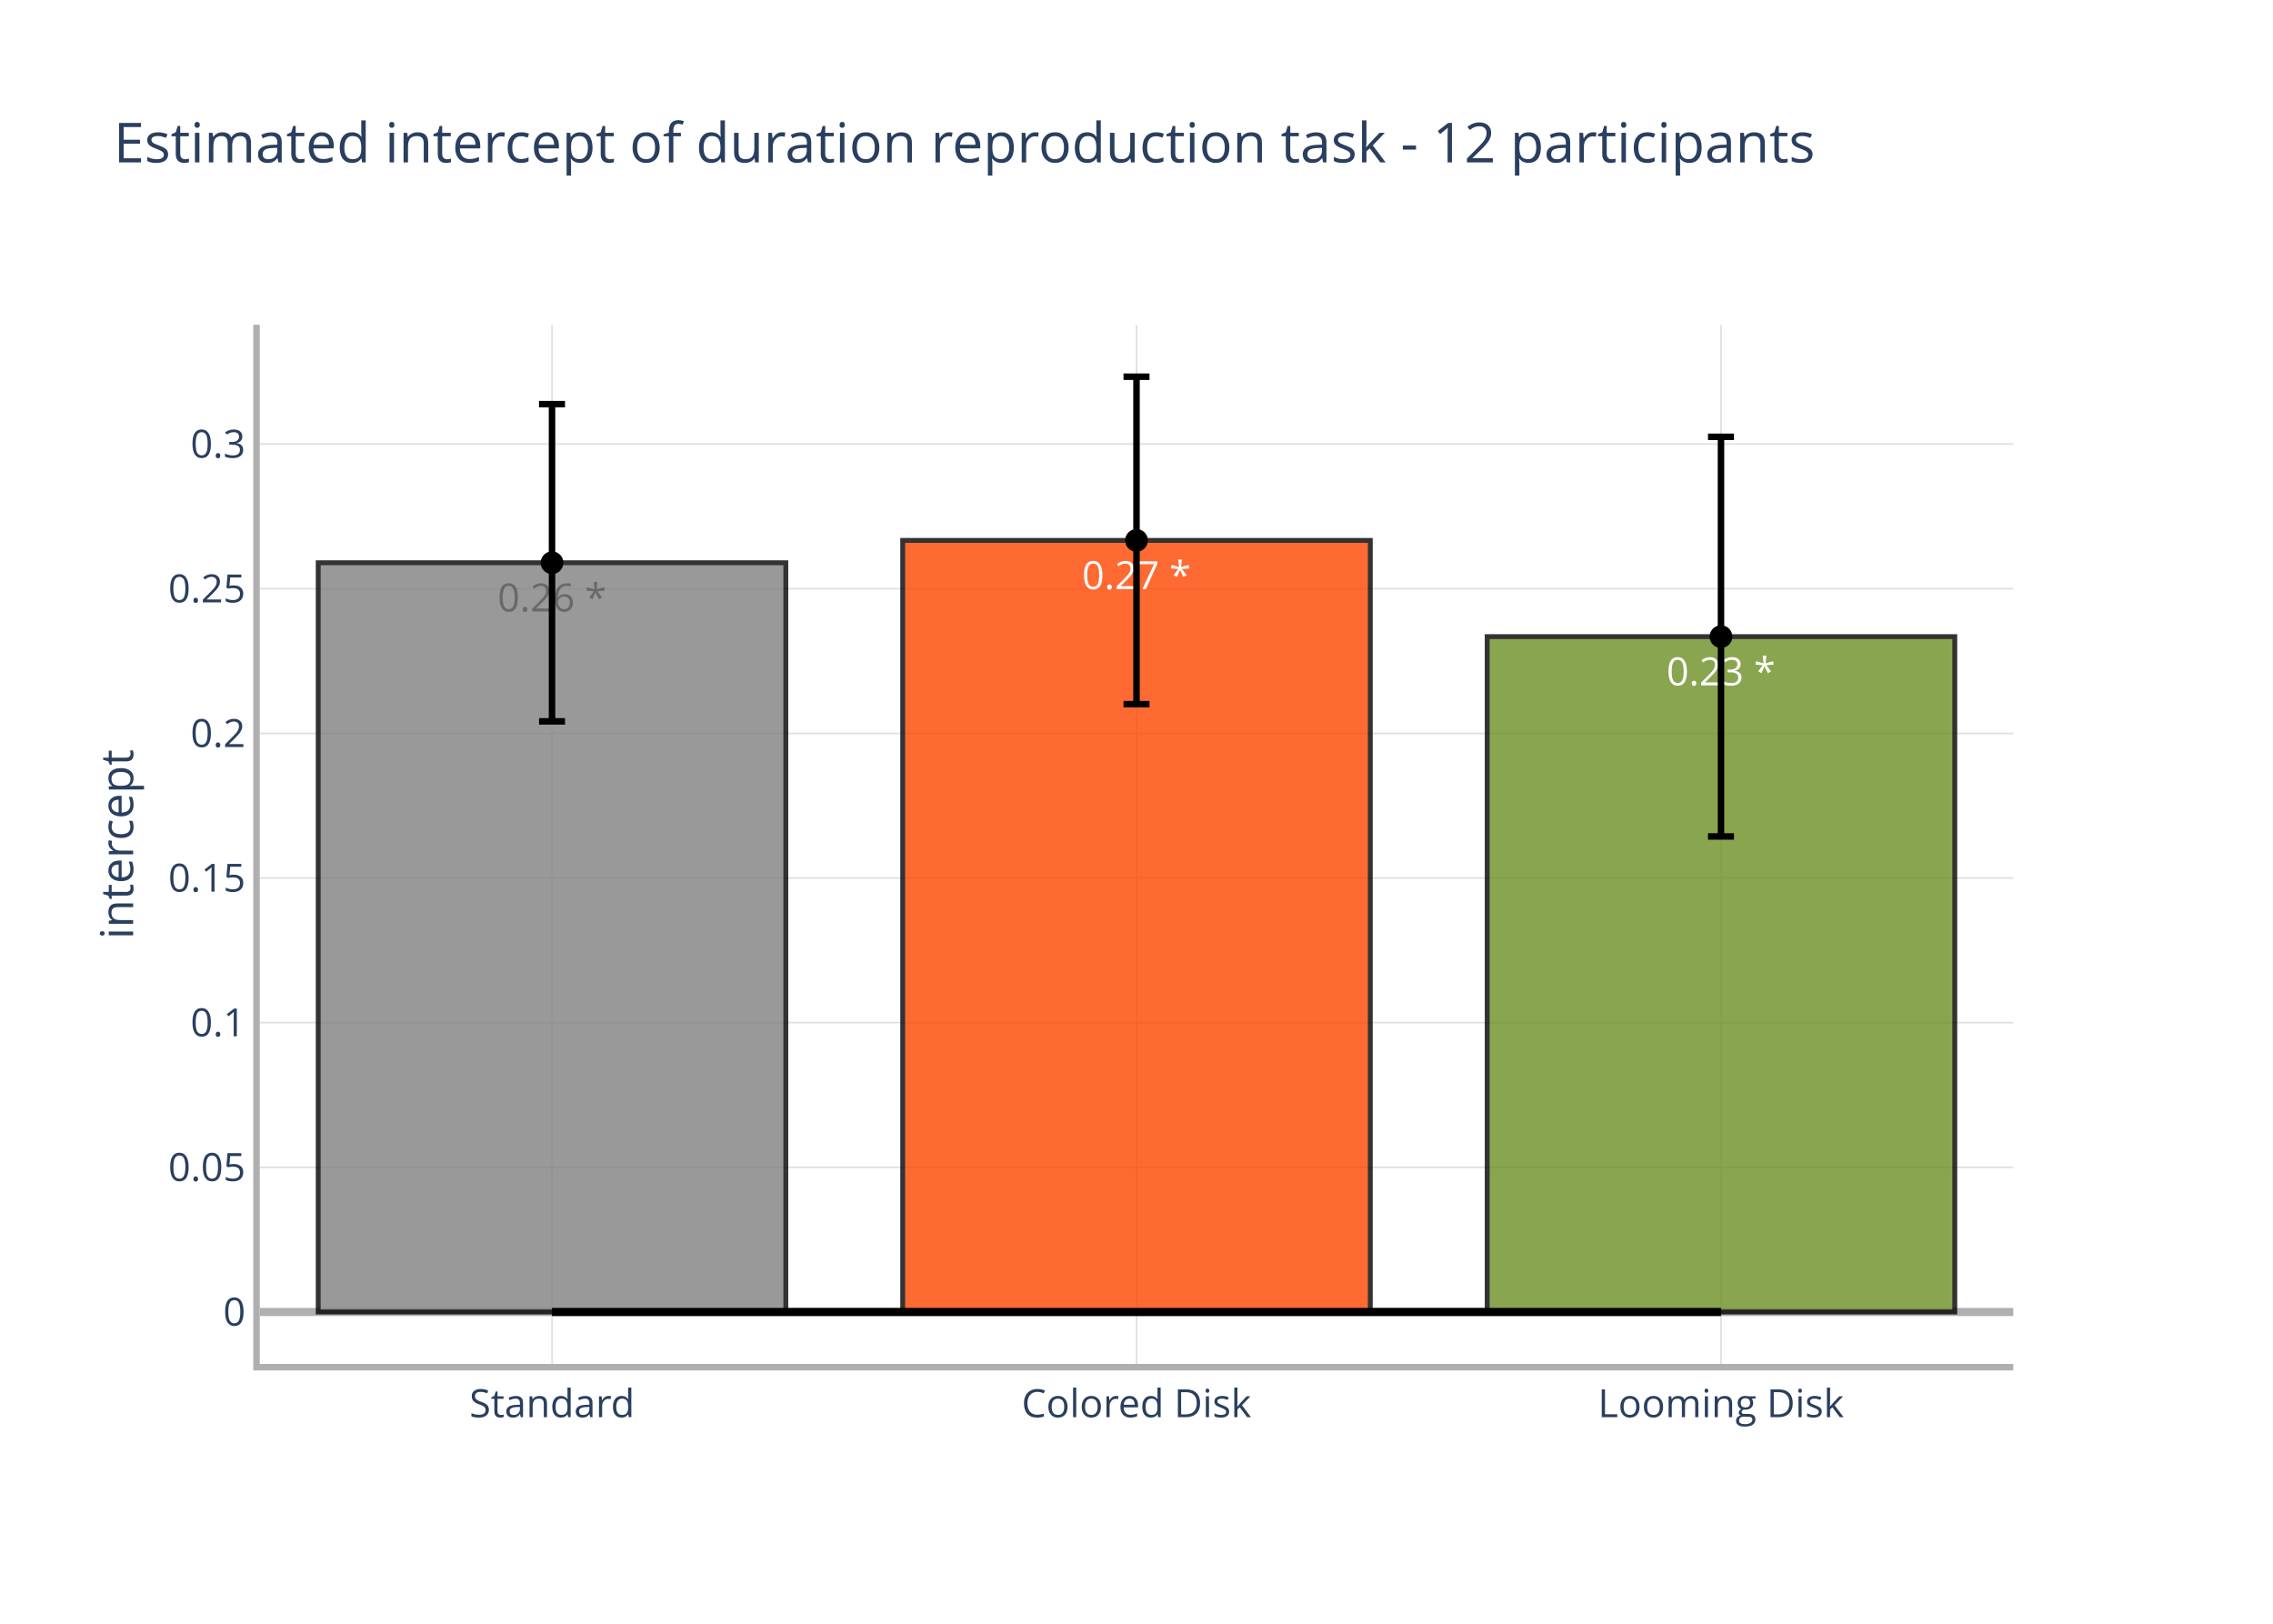
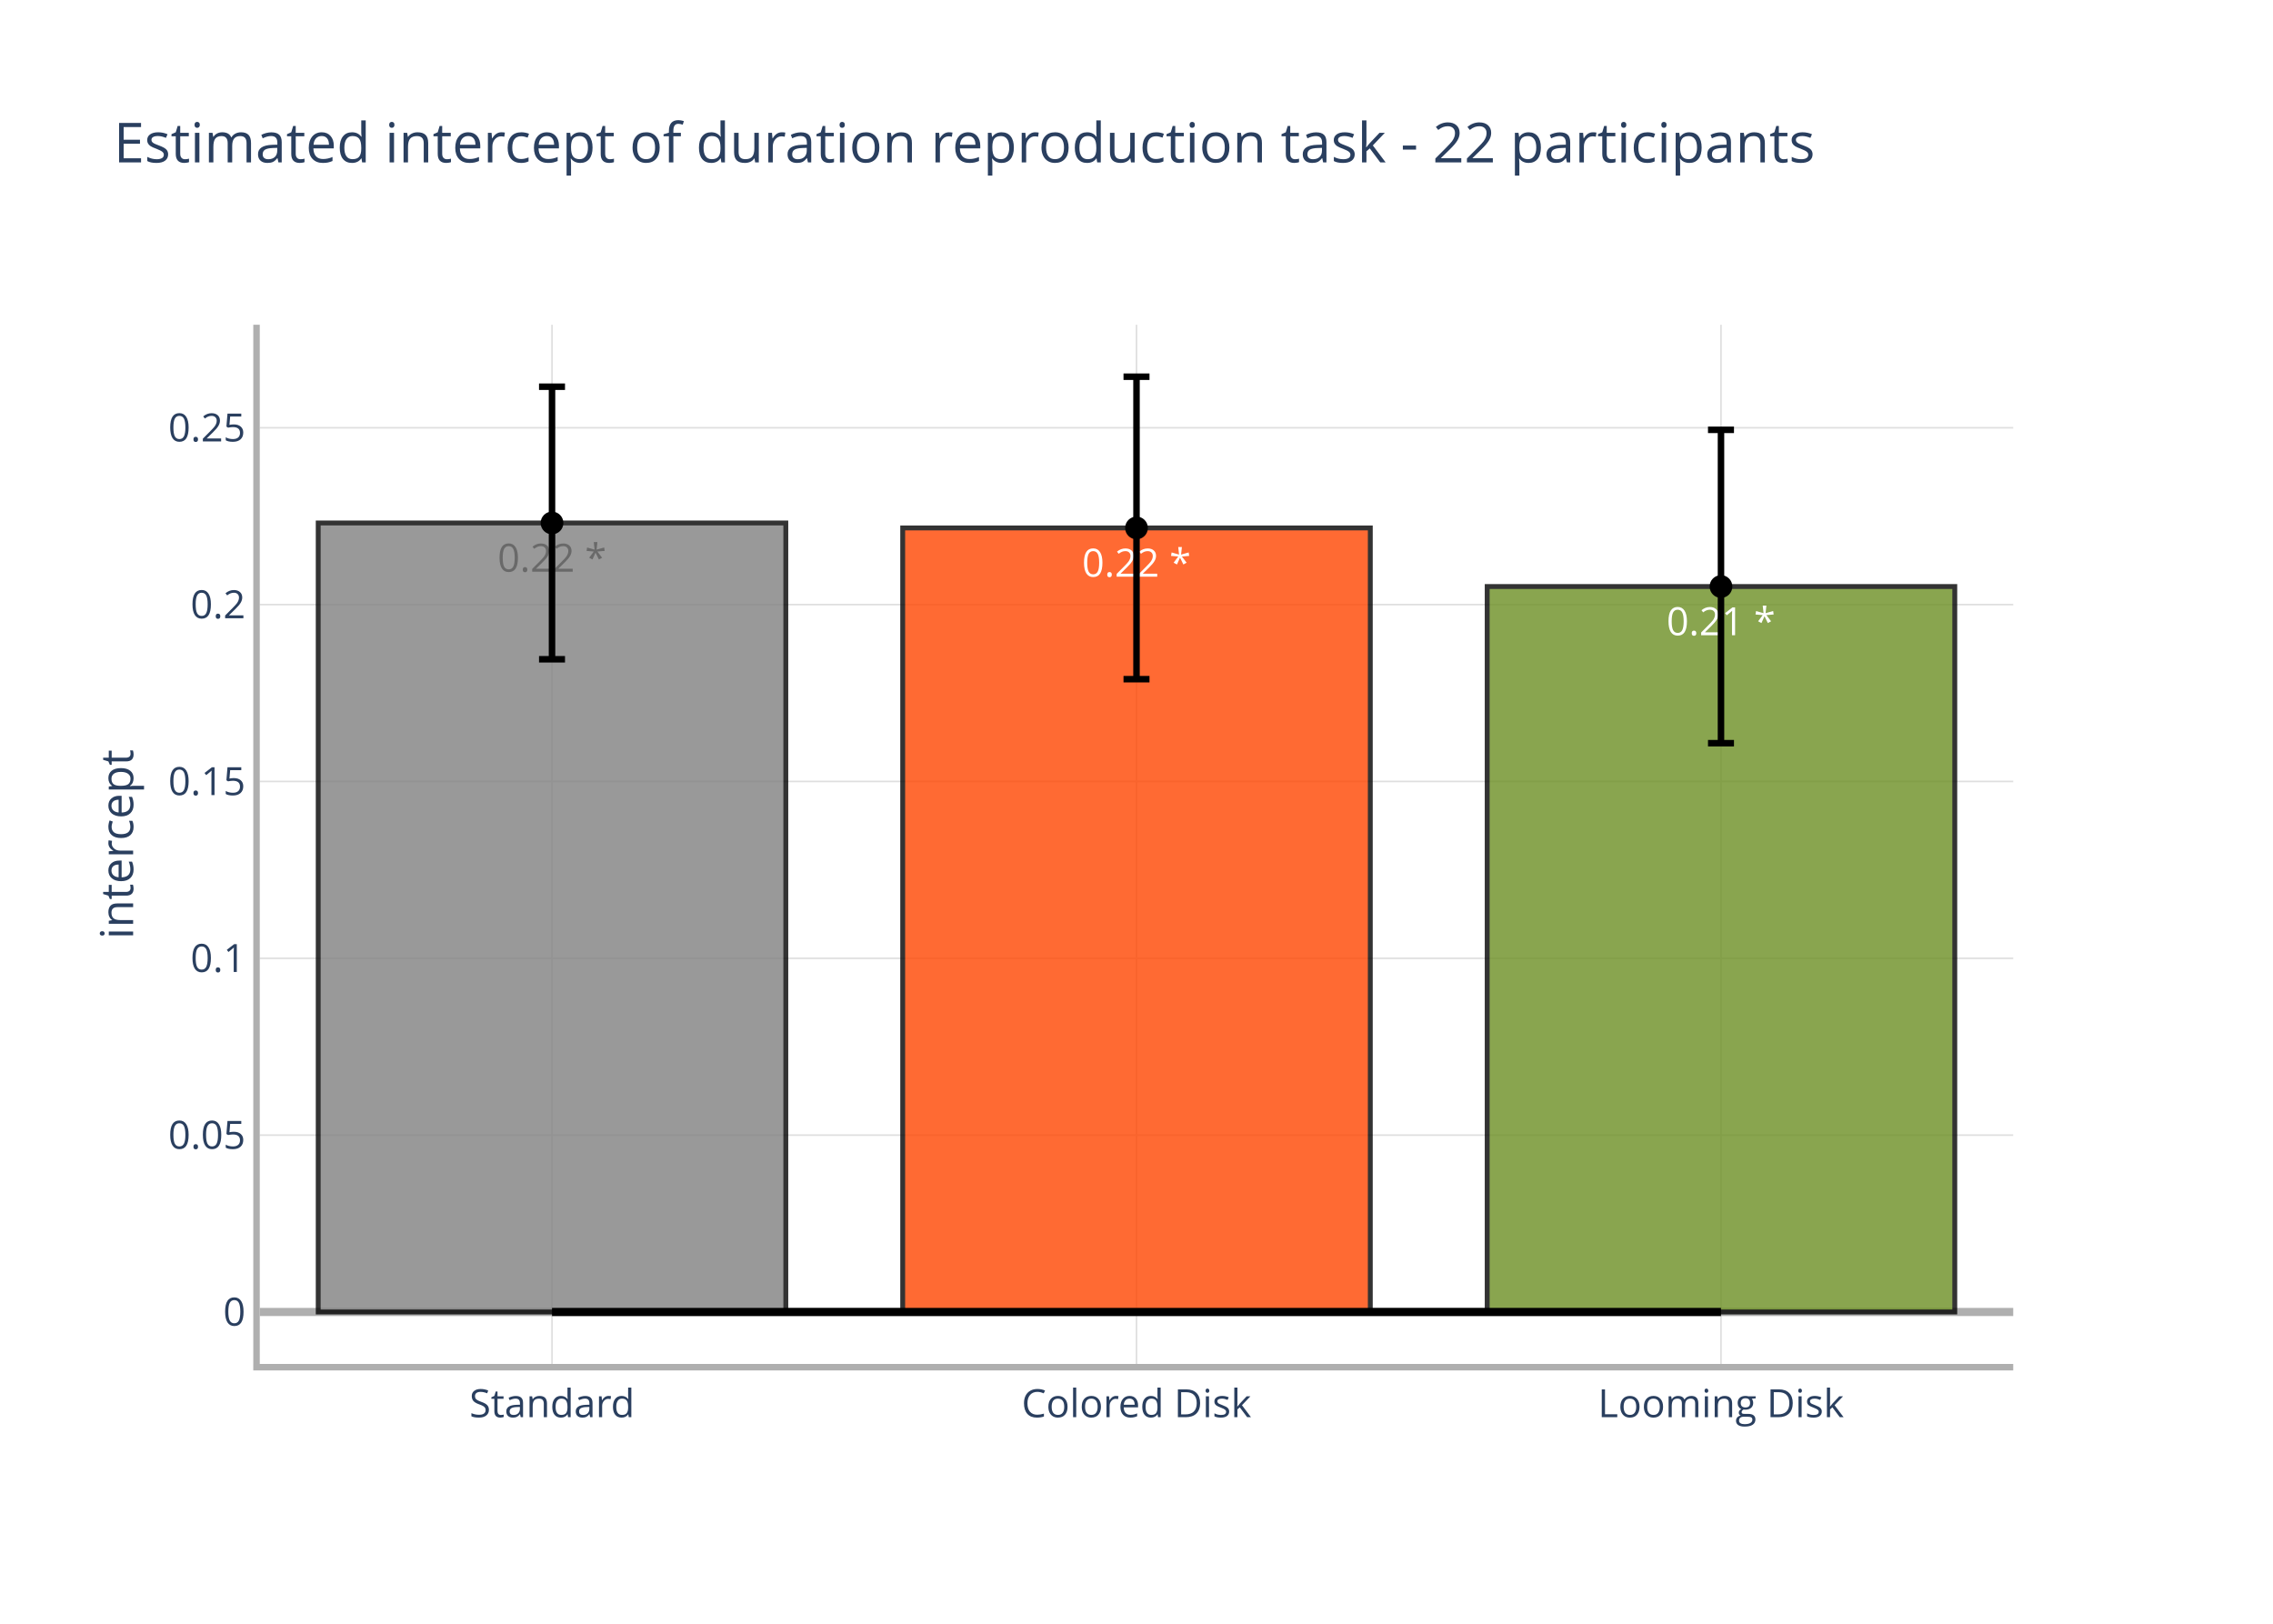
<svg xmlns="http://www.w3.org/2000/svg" class="main-svg" width="700" height="500" viewBox="0 0 700 500">
  <rect x="0" y="0" width="700" height="500" style="fill: rgb(255, 255, 255); fill-opacity: 1;" />
-   <defs id="defs-e6fe50">
+   <defs id="defs-a8908c">
    <g class="clips">
-       <clipPath id="clipe6fe50xyplot" class="plotclip">
+       <clipPath id="clipa8908cxyplot" class="plotclip">
        <rect width="540" height="320" />
      </clipPath>
-       <clipPath class="axesclip" id="clipe6fe50x">
+       <clipPath class="axesclip" id="clipa8908cx">
        <rect x="80" y="0" width="540" height="500" />
      </clipPath>
-       <clipPath class="axesclip" id="clipe6fe50y">
+       <clipPath class="axesclip" id="clipa8908cy">
        <rect x="0" y="100" width="700" height="320" />
      </clipPath>
-       <clipPath class="axesclip" id="clipe6fe50xy">
+       <clipPath class="axesclip" id="clipa8908cxy">
        <rect x="80" y="100" width="540" height="320" />
      </clipPath>
    </g>
    <g class="gradients" />
  </defs>
  <g class="bglayer">
    <rect class="bg" x="80" y="100" width="540" height="320" style="fill: rgb(255, 255, 255); fill-opacity: 1; stroke-width: 0;" />
  </g>
  <g class="layer-below">
    <g class="imagelayer" />
    <g class="shapelayer" />
  </g>
  <g class="cartesianlayer">
    <g class="subplot xy">
      <g class="layer-subplot">
        <g class="shapelayer" />
        <g class="imagelayer" />
      </g>
      <g class="gridlayer">
        <g class="x">
          <path class="xgrid crisp" transform="translate(170,0)" d="M0,100v320" style="stroke: rgb(223, 223, 223); stroke-opacity: 1; stroke-width: 0.5px;" />
          <path class="xgrid crisp" transform="translate(350,0)" d="M0,100v320" style="stroke: rgb(223, 223, 223); stroke-opacity: 1; stroke-width: 0.5px;" />
          <path class="xgrid crisp" transform="translate(530,0)" d="M0,100v320" style="stroke: rgb(223, 223, 223); stroke-opacity: 1; stroke-width: 0.5px;" />
        </g>
        <g class="y">
-           <path class="ygrid crisp" transform="translate(0,359.46)" d="M80,0h540" style="stroke: rgb(223, 223, 223); stroke-opacity: 1; stroke-width: 0.5px;" />
-           <path class="ygrid crisp" transform="translate(0,314.91)" d="M80,0h540" style="stroke: rgb(223, 223, 223); stroke-opacity: 1; stroke-width: 0.5px;" />
-           <path class="ygrid crisp" transform="translate(0,270.37)" d="M80,0h540" style="stroke: rgb(223, 223, 223); stroke-opacity: 1; stroke-width: 0.5px;" />
-           <path class="ygrid crisp" transform="translate(0,225.83)" d="M80,0h540" style="stroke: rgb(223, 223, 223); stroke-opacity: 1; stroke-width: 0.5px;" />
-           <path class="ygrid crisp" transform="translate(0,181.29)" d="M80,0h540" style="stroke: rgb(223, 223, 223); stroke-opacity: 1; stroke-width: 0.5px;" />
-           <path class="ygrid crisp" transform="translate(0,136.74)" d="M80,0h540" style="stroke: rgb(223, 223, 223); stroke-opacity: 1; stroke-width: 0.5px;" />
+           <path class="ygrid crisp" transform="translate(0,349.54)" d="M80,0h540" style="stroke: rgb(223, 223, 223); stroke-opacity: 1; stroke-width: 0.5px;" />
+           <path class="ygrid crisp" transform="translate(0,295.09)" d="M80,0h540" style="stroke: rgb(223, 223, 223); stroke-opacity: 1; stroke-width: 0.5px;" />
+           <path class="ygrid crisp" transform="translate(0,240.63)" d="M80,0h540" style="stroke: rgb(223, 223, 223); stroke-opacity: 1; stroke-width: 0.5px;" />
+           <path class="ygrid crisp" transform="translate(0,186.18)" d="M80,0h540" style="stroke: rgb(223, 223, 223); stroke-opacity: 1; stroke-width: 0.5px;" />
+           <path class="ygrid crisp" transform="translate(0,131.72)" d="M80,0h540" style="stroke: rgb(223, 223, 223); stroke-opacity: 1; stroke-width: 0.5px;" />
        </g>
      </g>
      <g class="zerolinelayer">
        <path class="yzl zl crisp" transform="translate(0,404)" d="M80,0h540" style="stroke: rgb(175, 175, 175); stroke-opacity: 1; stroke-width: 2.5px;" />
      </g>
      <path class="xlines-below" />
      <path class="ylines-below" />
      <g class="overlines-below" />
      <g class="xaxislayer-below" />
      <g class="yaxislayer-below" />
      <g class="overaxes-below" />
-       <g class="plot" transform="translate(80, 100)" clip-path="url('#clipe6fe50xyplot')">
+       <g class="plot" transform="translate(80, 100)" clip-path="url('#clipa8908cxyplot')">
        <g class="barlayer mlayer">
          <g class="trace bars" style="opacity: 0.8;">
            <g class="points">
              <g class="point">
-                 <path d="M18,304V73.29H162V304Z" style="vector-effect: non-scaling-stroke; opacity: 1; stroke-width: 1.5px; fill: rgb(128, 128, 128); fill-opacity: 1; stroke: rgb(0, 0, 0); stroke-opacity: 1;" />
-                 <text class="bartext bartext-inside" transform="translate(90 88.29)" text-anchor="middle" data-notex="1" x="0" y="0" style="font-family: 'Open Sans', verdana, arial, sans-serif; font-size: 12px; fill: rgb(68, 68, 68); fill-opacity: 1; white-space: pre;">0.26 *</text>
+                 <path d="M18,304V61.04H162V304Z" style="vector-effect: non-scaling-stroke; opacity: 1; stroke-width: 1.5px; fill: rgb(128, 128, 128); fill-opacity: 1; stroke: rgb(0, 0, 0); stroke-opacity: 1;" />
+                 <text class="bartext bartext-inside" transform="translate(90 76.04)" text-anchor="middle" data-notex="1" x="0" y="0" style="font-family: 'Open Sans', verdana, arial, sans-serif; font-size: 12px; fill: rgb(68, 68, 68); fill-opacity: 1; white-space: pre;">0.22 *</text>
              </g>
            </g>
          </g>
          <g class="trace bars" style="opacity: 0.8;">
            <g class="points">
              <g class="point">
-                 <path d="M198,304V66.41H342V304Z" style="vector-effect: non-scaling-stroke; opacity: 1; stroke-width: 1.5px; fill: rgb(255, 69, 0); fill-opacity: 1; stroke: rgb(0, 0, 0); stroke-opacity: 1;" />
-                 <text class="bartext bartext-inside" transform="translate(270 81.41)" text-anchor="middle" data-notex="1" x="0" y="0" style="font-family: 'Open Sans', verdana, arial, sans-serif; font-size: 12px; fill: rgb(255, 255, 255); fill-opacity: 1; white-space: pre;">0.27 *</text>
+                 <path d="M198,304V62.57H342V304Z" style="vector-effect: non-scaling-stroke; opacity: 1; stroke-width: 1.5px; fill: rgb(255, 69, 0); fill-opacity: 1; stroke: rgb(0, 0, 0); stroke-opacity: 1;" />
+                 <text class="bartext bartext-inside" transform="translate(270 77.57)" text-anchor="middle" data-notex="1" x="0" y="0" style="font-family: 'Open Sans', verdana, arial, sans-serif; font-size: 12px; fill: rgb(255, 255, 255); fill-opacity: 1; white-space: pre;">0.22 *</text>
              </g>
            </g>
          </g>
          <g class="trace bars" style="opacity: 0.8;">
            <g class="points">
              <g class="point">
-                 <path d="M378,304V96.04H522V304Z" style="vector-effect: non-scaling-stroke; opacity: 1; stroke-width: 1.5px; fill: rgb(107, 142, 35); fill-opacity: 1; stroke: rgb(0, 0, 0); stroke-opacity: 1;" />
-                 <text class="bartext bartext-inside" transform="translate(450 111.04)" text-anchor="middle" data-notex="1" x="0" y="0" style="font-family: 'Open Sans', verdana, arial, sans-serif; font-size: 12px; fill: rgb(255, 255, 255); fill-opacity: 1; white-space: pre;">0.23 *</text>
+                 <path d="M378,304V80.61H522V304Z" style="vector-effect: non-scaling-stroke; opacity: 1; stroke-width: 1.5px; fill: rgb(107, 142, 35); fill-opacity: 1; stroke: rgb(0, 0, 0); stroke-opacity: 1;" />
+                 <text class="bartext bartext-inside" transform="translate(450 95.61)" text-anchor="middle" data-notex="1" x="0" y="0" style="font-family: 'Open Sans', verdana, arial, sans-serif; font-size: 12px; fill: rgb(255, 255, 255); fill-opacity: 1; white-space: pre;">0.21 *</text>
              </g>
            </g>
          </g>
        </g>
        <g class="scatterlayer mlayer">
-           <g class="trace scatter tracebcbe97" style="stroke-miterlimit: 2; opacity: 1;">
+           <g class="trace scatter trace9ba70f" style="stroke-miterlimit: 2; opacity: 1;">
            <g class="fills" />
            <g class="errorbars">
              <g class="errorbar">
-                 <path class="yerror" d="M86,24.45h8m-4,0V122.13m-4,0h8" style="vector-effect: non-scaling-stroke; stroke-width: 2px; stroke: rgb(0, 0, 0); stroke-opacity: 1;" />
+                 <path class="yerror" d="M86,19.08h8m-4,0V103.01m-4,0h8" style="vector-effect: non-scaling-stroke; stroke-width: 2px; stroke: rgb(0, 0, 0); stroke-opacity: 1;" />
              </g>
            </g>
            <g class="lines" />
            <g class="points">
-               <path class="point" transform="translate(90,73.29)" d="M2.5,0A2.5,2.5 0 1,1 0,-2.5A2.5,2.5 0 0,1 2.5,0Z" style="opacity: 1; stroke-width: 2px; fill: rgb(0, 0, 0); fill-opacity: 1; stroke: rgb(0, 0, 0); stroke-opacity: 1;" />
+               <path class="point" transform="translate(90,61.04)" d="M2.5,0A2.5,2.5 0 1,1 0,-2.5A2.5,2.5 0 0,1 2.5,0Z" style="opacity: 1; stroke-width: 2px; fill: rgb(0, 0, 0); fill-opacity: 1; stroke: rgb(0, 0, 0); stroke-opacity: 1;" />
            </g>
            <g class="text" />
          </g>
-           <g class="trace scatter trace5bbf92" style="stroke-miterlimit: 2; opacity: 1;">
+           <g class="trace scatter tracec2d1b2" style="stroke-miterlimit: 2; opacity: 1;">
            <g class="fills" />
            <g class="errorbars">
              <g class="errorbar">
-                 <path class="yerror" d="M266,16h8m-4,0V116.83m-4,0h8" style="vector-effect: non-scaling-stroke; stroke-width: 2px; stroke: rgb(0, 0, 0); stroke-opacity: 1;" />
+                 <path class="yerror" d="M266,16h8m-4,0V109.14m-4,0h8" style="vector-effect: non-scaling-stroke; stroke-width: 2px; stroke: rgb(0, 0, 0); stroke-opacity: 1;" />
              </g>
            </g>
            <g class="lines" />
            <g class="points">
-               <path class="point" transform="translate(270,66.41)" d="M2.5,0A2.5,2.5 0 1,1 0,-2.5A2.5,2.5 0 0,1 2.5,0Z" style="opacity: 1; stroke-width: 2px; fill: rgb(0, 0, 0); fill-opacity: 1; stroke: rgb(0, 0, 0); stroke-opacity: 1;" />
+               <path class="point" transform="translate(270,62.57)" d="M2.5,0A2.5,2.5 0 1,1 0,-2.5A2.5,2.5 0 0,1 2.5,0Z" style="opacity: 1; stroke-width: 2px; fill: rgb(0, 0, 0); fill-opacity: 1; stroke: rgb(0, 0, 0); stroke-opacity: 1;" />
            </g>
            <g class="text" />
          </g>
-           <g class="trace scatter traceab3ac3" style="stroke-miterlimit: 2; opacity: 1;">
+           <g class="trace scatter traceafc5a4" style="stroke-miterlimit: 2; opacity: 1;">
            <g class="fills" />
            <g class="errorbars">
              <g class="errorbar">
-                 <path class="yerror" d="M446,34.51h8m-4,0V157.57m-4,0h8" style="vector-effect: non-scaling-stroke; stroke-width: 2px; stroke: rgb(0, 0, 0); stroke-opacity: 1;" />
+                 <path class="yerror" d="M446,32.36h8m-4,0V128.85m-4,0h8" style="vector-effect: non-scaling-stroke; stroke-width: 2px; stroke: rgb(0, 0, 0); stroke-opacity: 1;" />
              </g>
            </g>
            <g class="lines" />
            <g class="points">
-               <path class="point" transform="translate(450,96.04)" d="M2.5,0A2.5,2.5 0 1,1 0,-2.5A2.5,2.5 0 0,1 2.5,0Z" style="opacity: 1; stroke-width: 2px; fill: rgb(0, 0, 0); fill-opacity: 1; stroke: rgb(0, 0, 0); stroke-opacity: 1;" />
+               <path class="point" transform="translate(450,80.61)" d="M2.5,0A2.5,2.5 0 1,1 0,-2.5A2.5,2.5 0 0,1 2.5,0Z" style="opacity: 1; stroke-width: 2px; fill: rgb(0, 0, 0); fill-opacity: 1; stroke: rgb(0, 0, 0); stroke-opacity: 1;" />
            </g>
            <g class="text" />
          </g>
-           <g class="trace scatter tracec01e83" style="stroke-miterlimit: 2; opacity: 1;">
+           <g class="trace scatter trace39b99a" style="stroke-miterlimit: 2; opacity: 1;">
            <g class="fills" />
            <g class="errorbars" />
            <g class="lines">
              <path class="js-line" d="M90,304L450,304" style="vector-effect: non-scaling-stroke; fill: none; stroke: rgb(0, 0, 0); stroke-opacity: 1; stroke-width: 2.5px; opacity: 1;" />
            </g>
            <g class="points" />
            <g class="text" />
          </g>
        </g>
      </g>
      <g class="overplot" />
      <path class="xlines-above crisp" d="M78,421H620" style="fill: none; stroke-width: 2px; stroke: rgb(175, 175, 175); stroke-opacity: 1;" />
      <path class="ylines-above crisp" d="M79,100V420" style="fill: none; stroke-width: 2px; stroke: rgb(175, 175, 175); stroke-opacity: 1;" />
      <g class="overlines-above" />
      <g class="xaxislayer-above">
        <g class="xtick">
          <text text-anchor="middle" x="0" y="436.4" transform="translate(170,0)" style="font-family: 'Open Sans', verdana, arial, sans-serif; font-size: 12px; fill: rgb(42, 63, 95); fill-opacity: 1; white-space: pre;">Standard</text>
        </g>
        <g class="xtick">
          <text text-anchor="middle" x="0" y="436.4" transform="translate(350,0)" style="font-family: 'Open Sans', verdana, arial, sans-serif; font-size: 12px; fill: rgb(42, 63, 95); fill-opacity: 1; white-space: pre;">Colored Disk</text>
        </g>
        <g class="xtick">
          <text text-anchor="middle" x="0" y="436.4" transform="translate(530,0)" style="font-family: 'Open Sans', verdana, arial, sans-serif; font-size: 12px; fill: rgb(42, 63, 95); fill-opacity: 1; white-space: pre;">Looming Disk</text>
        </g>
      </g>
      <g class="yaxislayer-above">
        <g class="ytick">
          <text text-anchor="end" x="75.6" y="4.2" transform="translate(0,404)" style="font-family: 'Open Sans', verdana, arial, sans-serif; font-size: 12px; fill: rgb(42, 63, 95); fill-opacity: 1; white-space: pre;">0</text>
        </g>
        <g class="ytick">
-           <text text-anchor="end" x="75.6" y="4.2" transform="translate(0,359.46)" style="font-family: 'Open Sans', verdana, arial, sans-serif; font-size: 12px; fill: rgb(42, 63, 95); fill-opacity: 1; white-space: pre;">0.05</text>
+           <text text-anchor="end" x="75.6" y="4.2" transform="translate(0,349.54)" style="font-family: 'Open Sans', verdana, arial, sans-serif; font-size: 12px; fill: rgb(42, 63, 95); fill-opacity: 1; white-space: pre;">0.05</text>
        </g>
        <g class="ytick">
-           <text text-anchor="end" x="75.6" y="4.2" transform="translate(0,314.91)" style="font-family: 'Open Sans', verdana, arial, sans-serif; font-size: 12px; fill: rgb(42, 63, 95); fill-opacity: 1; white-space: pre;">0.1</text>
+           <text text-anchor="end" x="75.6" y="4.2" transform="translate(0,295.09)" style="font-family: 'Open Sans', verdana, arial, sans-serif; font-size: 12px; fill: rgb(42, 63, 95); fill-opacity: 1; white-space: pre;">0.1</text>
        </g>
        <g class="ytick">
-           <text text-anchor="end" x="75.6" y="4.2" transform="translate(0,270.37)" style="font-family: 'Open Sans', verdana, arial, sans-serif; font-size: 12px; fill: rgb(42, 63, 95); fill-opacity: 1; white-space: pre;">0.15</text>
+           <text text-anchor="end" x="75.6" y="4.2" transform="translate(0,240.63)" style="font-family: 'Open Sans', verdana, arial, sans-serif; font-size: 12px; fill: rgb(42, 63, 95); fill-opacity: 1; white-space: pre;">0.15</text>
        </g>
        <g class="ytick">
-           <text text-anchor="end" x="75.6" y="4.2" transform="translate(0,225.83)" style="font-family: 'Open Sans', verdana, arial, sans-serif; font-size: 12px; fill: rgb(42, 63, 95); fill-opacity: 1; white-space: pre;">0.2</text>
+           <text text-anchor="end" x="75.6" y="4.2" transform="translate(0,186.18)" style="font-family: 'Open Sans', verdana, arial, sans-serif; font-size: 12px; fill: rgb(42, 63, 95); fill-opacity: 1; white-space: pre;">0.2</text>
        </g>
        <g class="ytick">
-           <text text-anchor="end" x="75.6" y="4.2" transform="translate(0,181.29)" style="font-family: 'Open Sans', verdana, arial, sans-serif; font-size: 12px; fill: rgb(42, 63, 95); fill-opacity: 1; white-space: pre;">0.25</text>
-         </g>
-         <g class="ytick">
-           <text text-anchor="end" x="75.6" y="4.2" transform="translate(0,136.74)" style="font-family: 'Open Sans', verdana, arial, sans-serif; font-size: 12px; fill: rgb(42, 63, 95); fill-opacity: 1; white-space: pre;">0.3</text>
+           <text text-anchor="end" x="75.6" y="4.2" transform="translate(0,131.72)" style="font-family: 'Open Sans', verdana, arial, sans-serif; font-size: 12px; fill: rgb(42, 63, 95); fill-opacity: 1; white-space: pre;">0.25</text>
        </g>
      </g>
      <g class="overaxes-above" />
    </g>
  </g>
  <g class="polarlayer" />
  <g class="ternarylayer" />
  <g class="geolayer" />
  <g class="funnelarealayer" />
  <g class="pielayer" />
  <g class="sunburstlayer" />
  <g class="glimages" />
-   <defs id="topdefs-e6fe50">
+   <defs id="topdefs-a8908c">
    <g class="clips" />
  </defs>
  <g class="layer-above">
    <g class="imagelayer" />
    <g class="shapelayer" />
  </g>
  <g class="infolayer">
    <g class="g-gtitle">
-       <text class="gtitle" x="35" y="50" text-anchor="start" dy="0em" style="font-family: 'Open Sans', verdana, arial, sans-serif; font-size: 17px; fill: rgb(42, 63, 95); opacity: 1; font-weight: normal; white-space: pre;">Estimated intercept of duration reproduction task - 12 participants</text>
+       <text class="gtitle" x="35" y="50" text-anchor="start" dy="0em" style="font-family: 'Open Sans', verdana, arial, sans-serif; font-size: 17px; fill: rgb(42, 63, 95); opacity: 1; font-weight: normal; white-space: pre;">Estimated intercept of duration reproduction task - 22 participants</text>
    </g>
    <g class="g-xtitle" />
    <g class="g-ytitle">
      <text class="ytitle" transform="rotate(-90,41,260)" x="41" y="260" text-anchor="middle" style="font-family: 'Open Sans', verdana, arial, sans-serif; font-size: 14px; fill: rgb(42, 63, 95); opacity: 1; font-weight: normal; white-space: pre;">intercept</text>
    </g>
  </g>
</svg>
